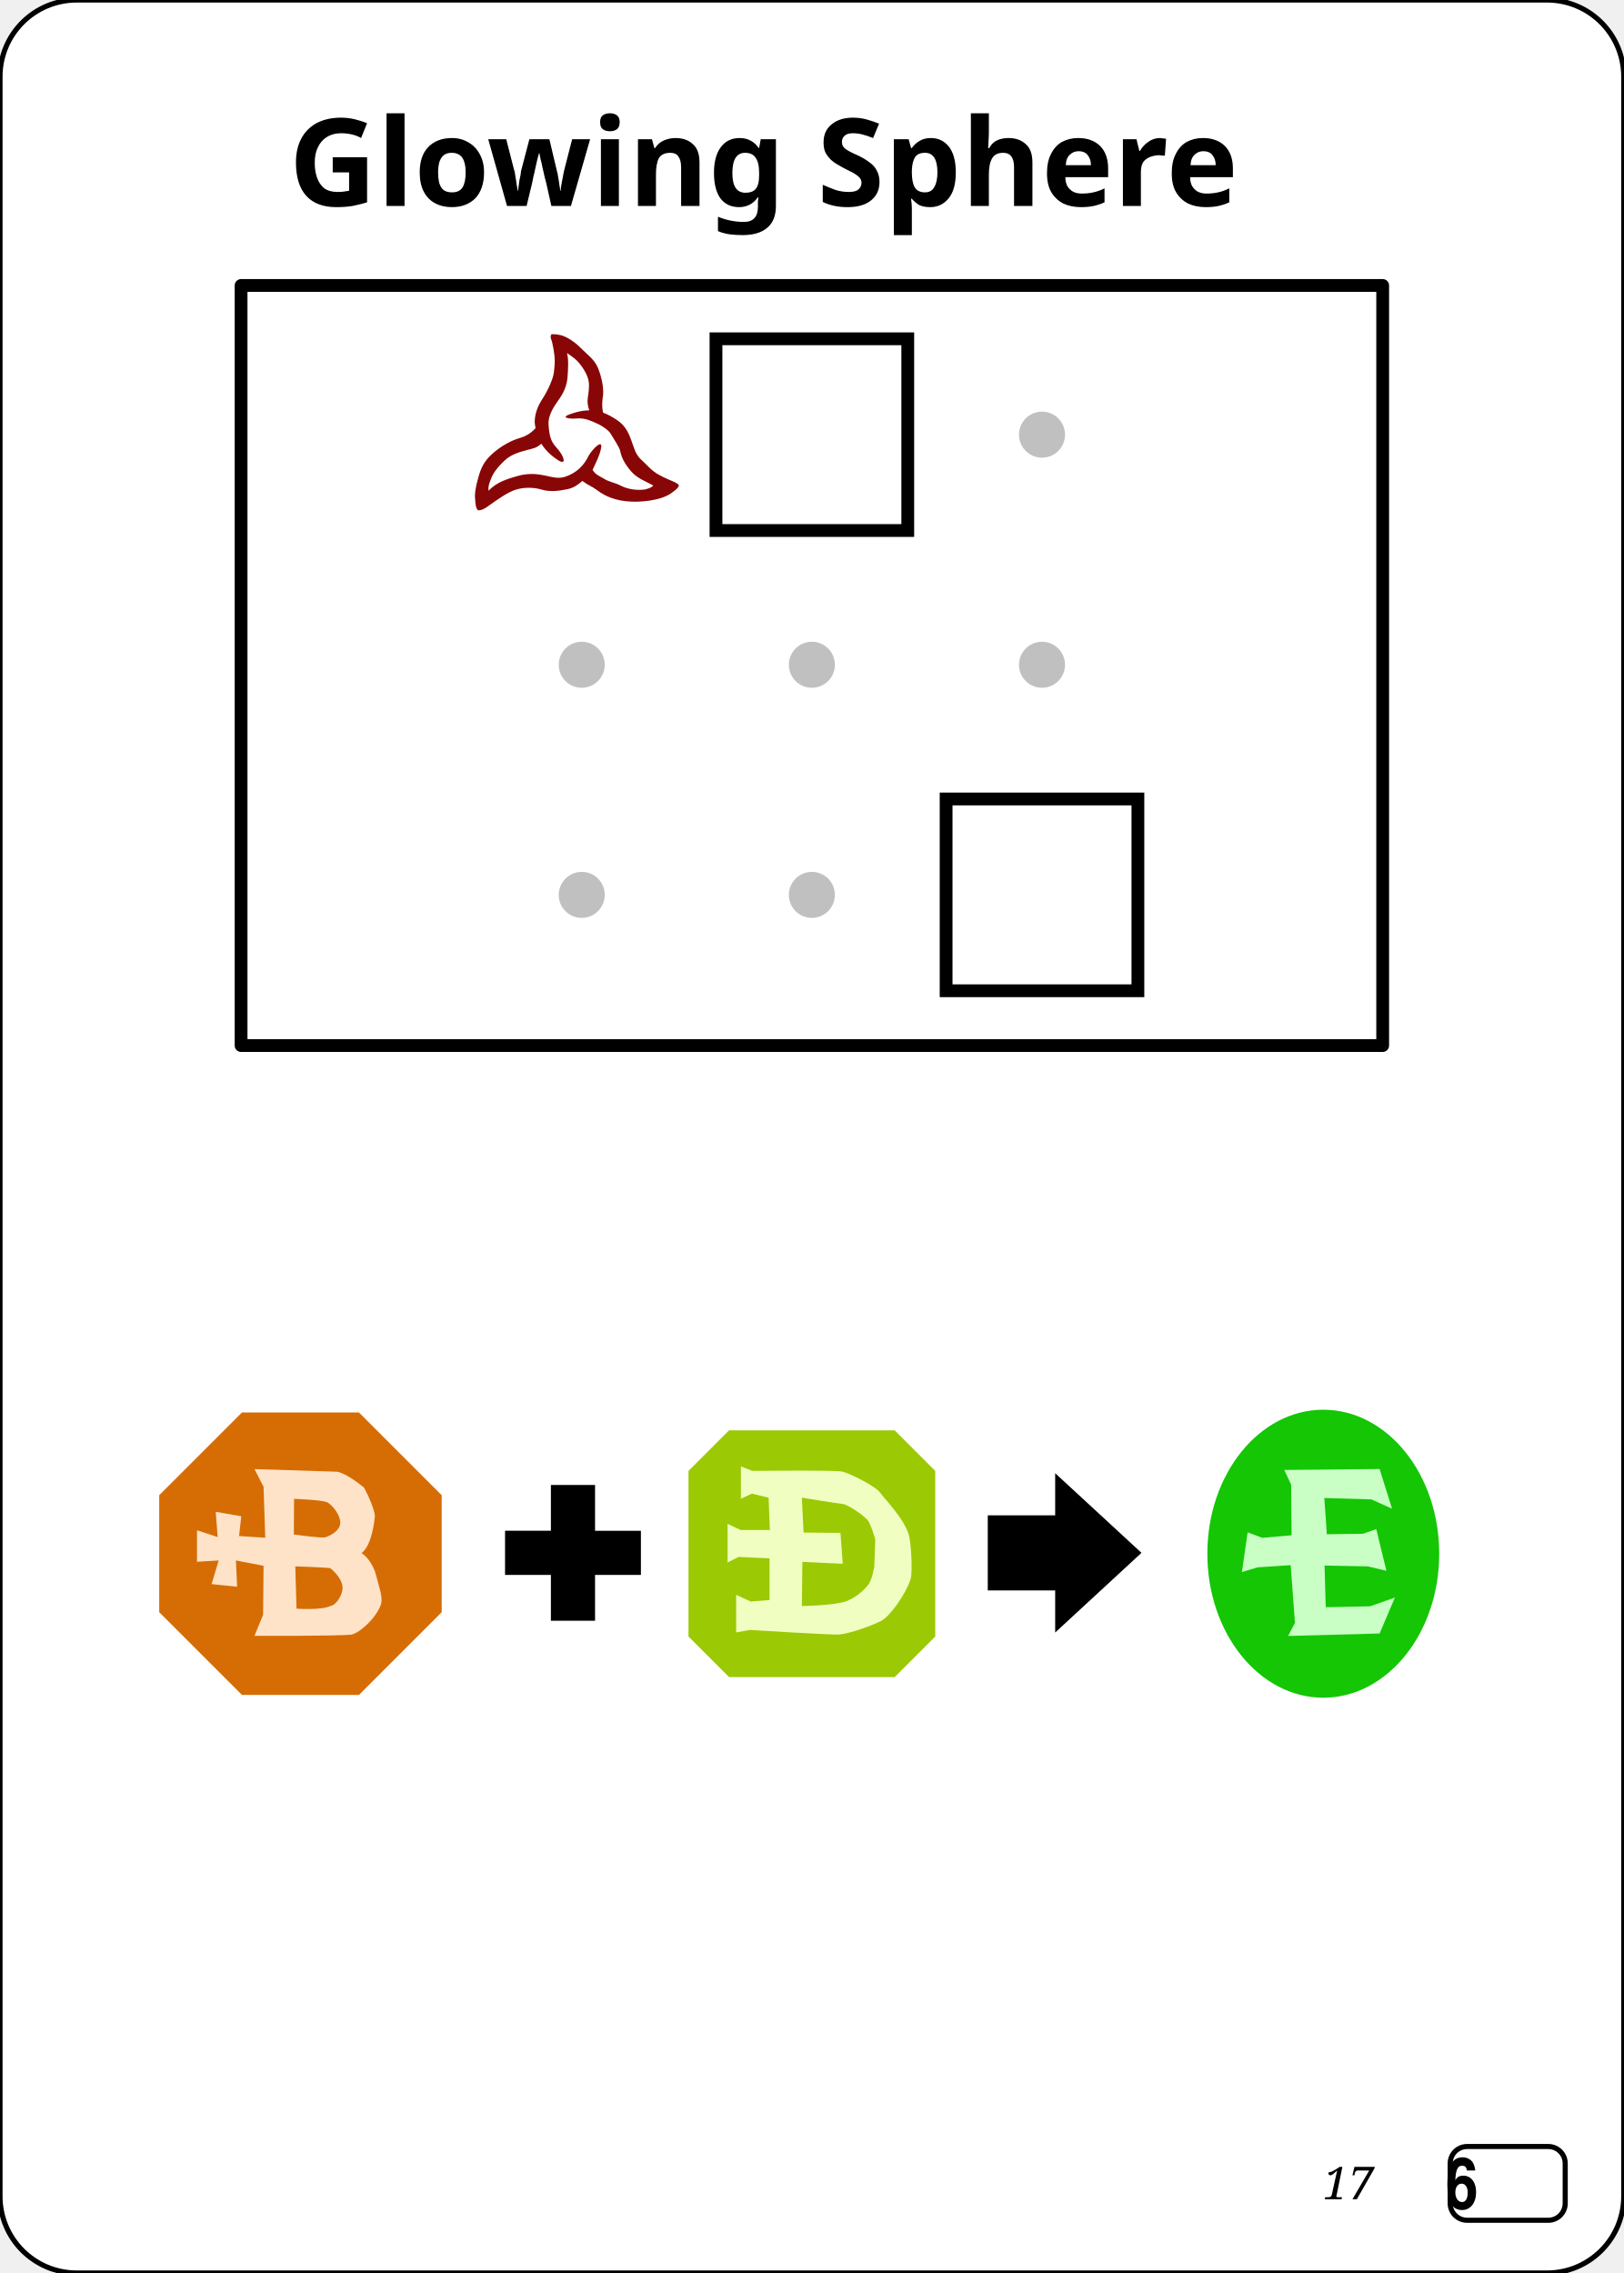
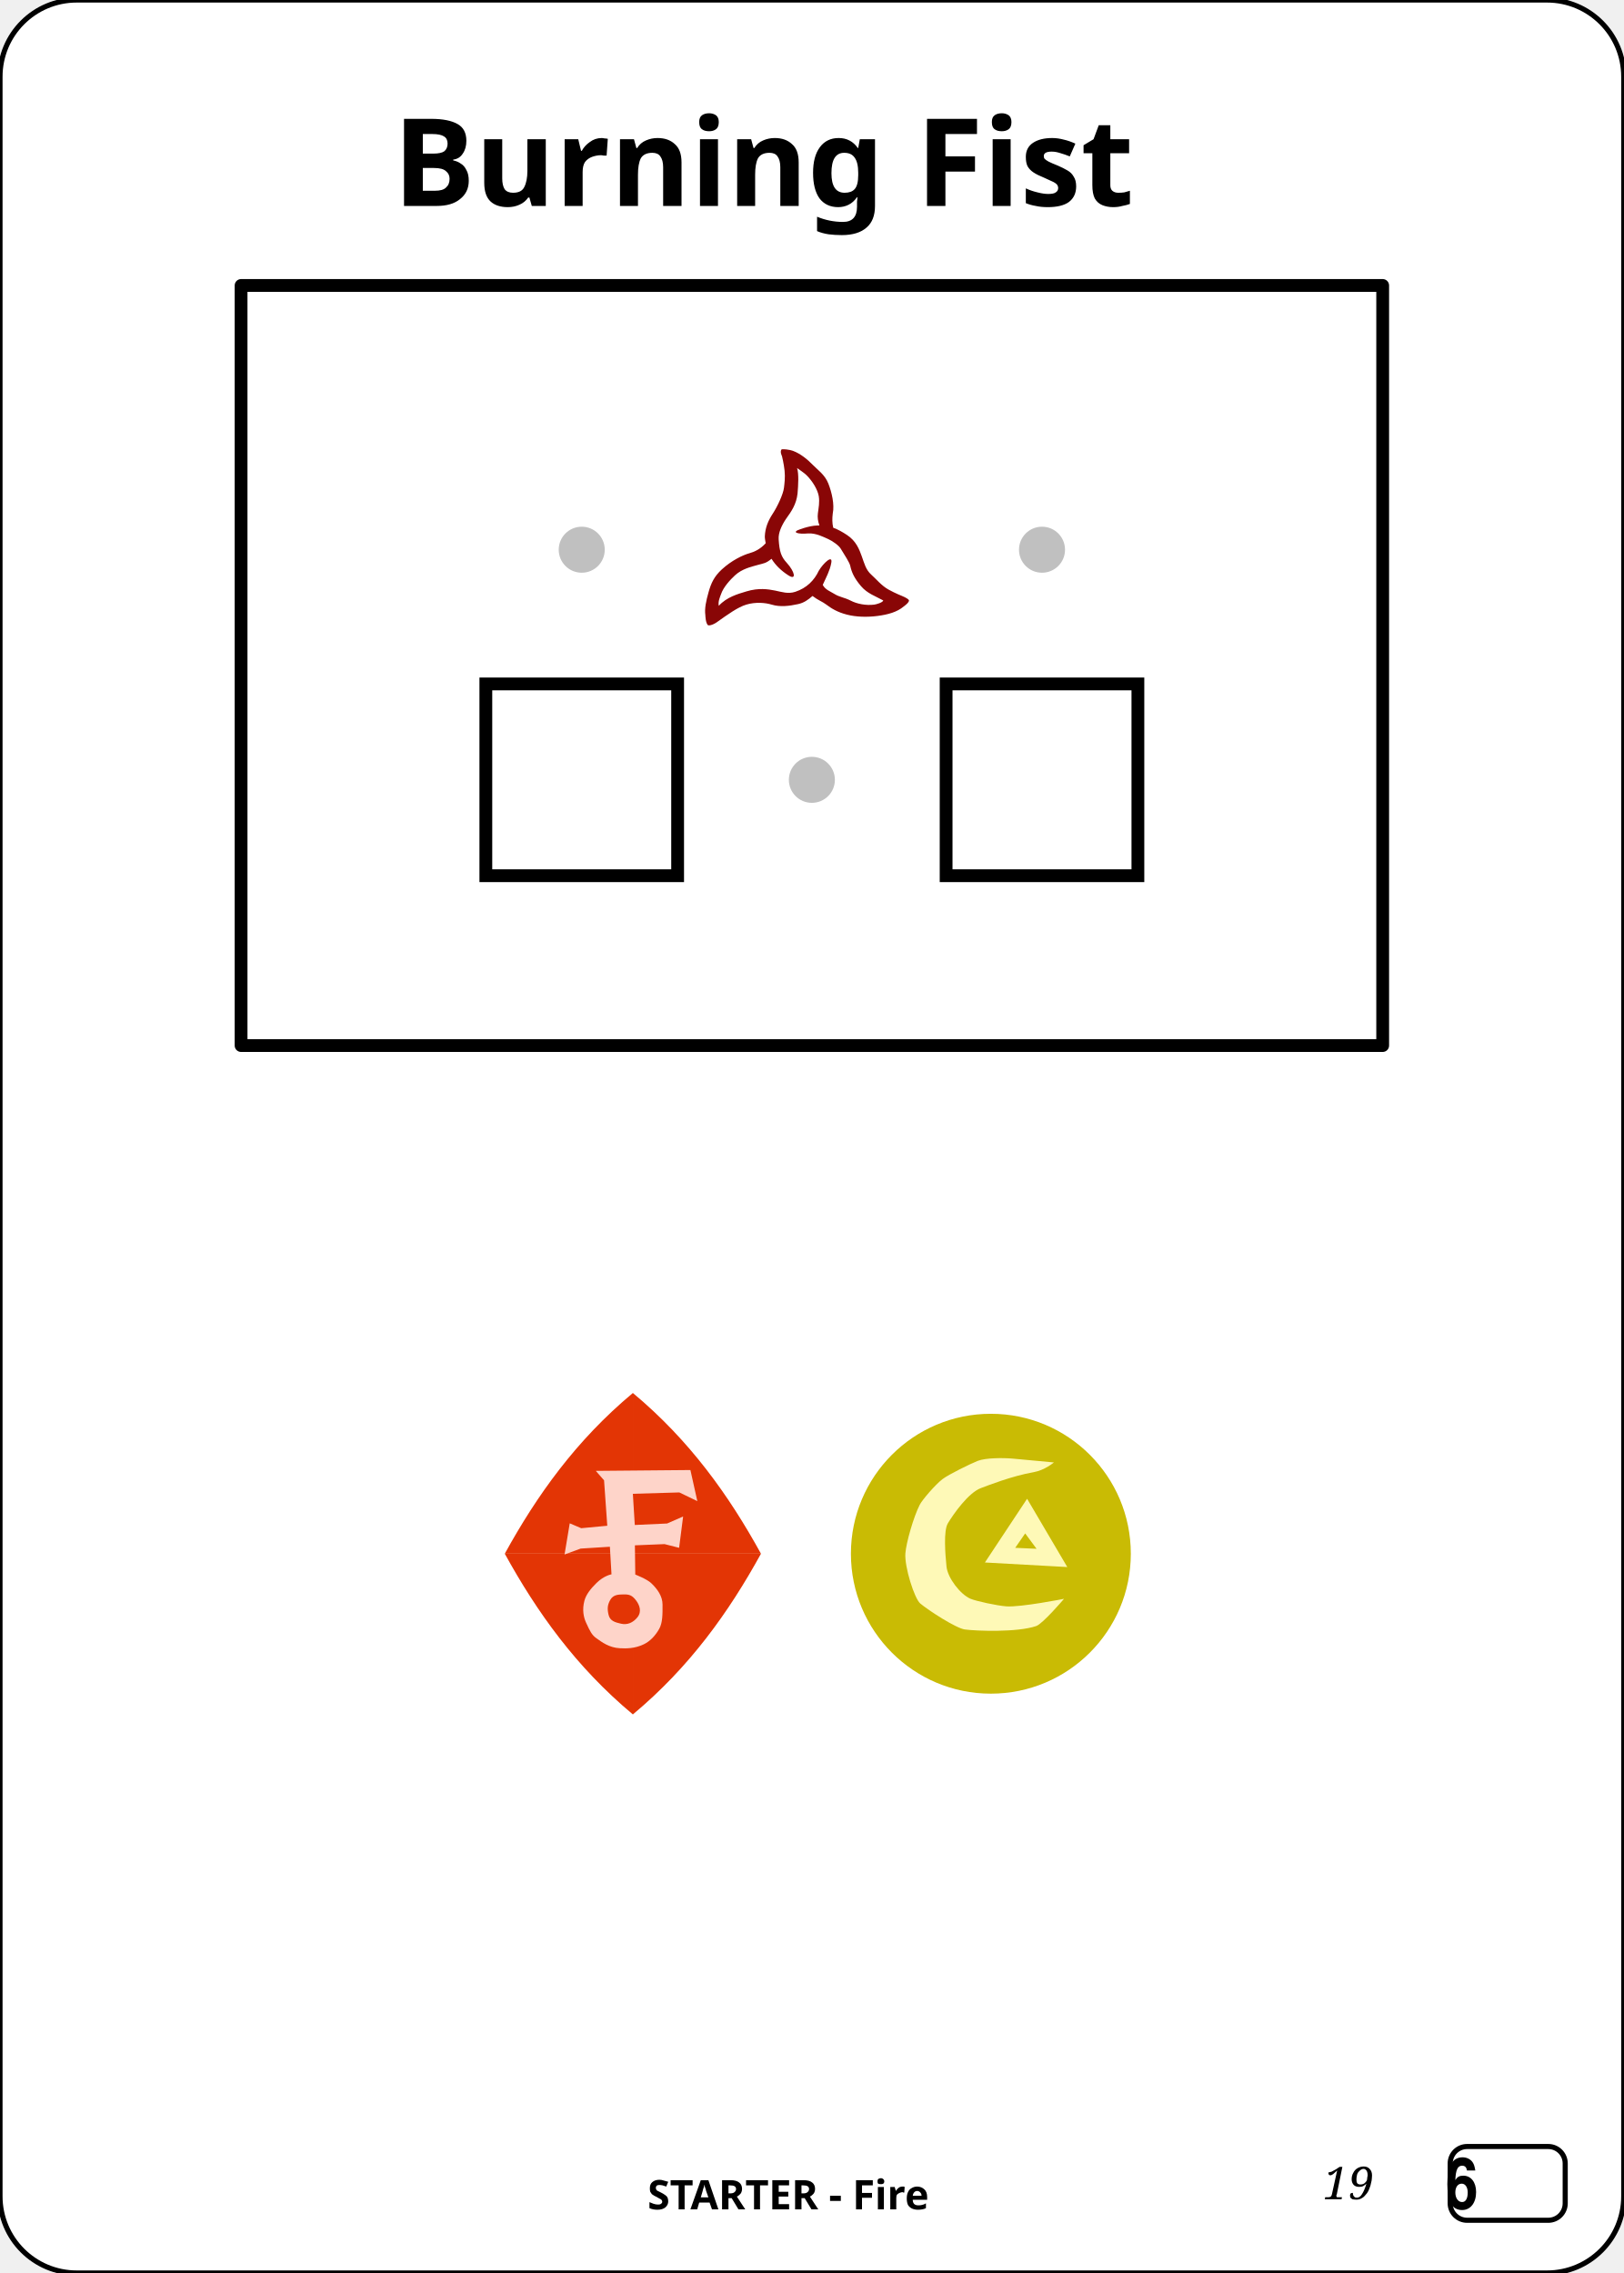
<svg xmlns="http://www.w3.org/2000/svg" xmlns:xlink="http://www.w3.org/1999/xlink" version="1.1" id="svg_root" width="63.5mm" height="88.9mm" viewBox="0 0 63.5 88.9">
  <defs />
  <g id="card00">
-     <rect id="rect1047" x="0" y="0" width="63.5" height="88.9" rx="3" ry="3" style="fill:#ffffff;stroke:none;stroke-width:0" />
+     <rect id="rect1053" x="0" y="0" width="63.5" height="88.9" rx="3" ry="3" style="fill:#ffffff;stroke:none;stroke-width:0" />
    <g id="masters" style="display:none">
      <path style="color:#000000;font-style:normal;font-variant:normal;font-weight:normal;font-stretch:normal;font-size:medium;line-height:normal;font-family:sans-serif;text-indent:0;text-align:start;text-decoration:none;text-decoration-line:none;text-decoration-style:solid;text-decoration-color:#000000;letter-spacing:normal;word-spacing:normal;text-transform:none;writing-mode:lr-tb;direction:ltr;baseline-shift:baseline;text-anchor:start;white-space:normal;clip-rule:nonzero;display:inline;overflow:visible;visibility:visible;opacity:1;isolation:auto;mix-blend-mode:normal;color-interpolation:sRGB;color-interpolation-filters:linearRGB;solid-color:#000000;solid-opacity:1;fill:#303030;fill-opacity:1;fill-rule:evenodd;stroke:none;stroke-width:0.584;stroke-linecap:round;stroke-linejoin:miter;stroke-miterlimit:4;stroke-dasharray:none;stroke-dashoffset:0;stroke-opacity:1;filter:url(#filter9446);color-rendering:auto;image-rendering:auto;shape-rendering:auto;text-rendering:auto;enable-background:accumulate" d="M 4.402,0.447 C 4.111,0.343 3.871,0.322 3.613,0.359 3.161,0.425 2.532,0.561 2.029,0.788 1.486,1.033 1.36,1.219 0.914,1.466 0.499,1.696 0.079,1.855 -0.251,2.205 c -0.165,0.174 -0.02,0.308 0.079,0.277 C 0.371,2.31 0.629,2.096 0.959,1.898 1.262,1.716 1.16,1.918 1.712,1.553 2.196,1.233 2.291,1.181 2.544,1.132 2.684,1.073 2.829,1.013 3.001,0.959 3.403,0.856 3.455,0.885 3.956,0.925 4.367,0.957 4.791,1.108 4.974,1.281 5.181,1.476 5.617,1.509 6.016,2.304 6.18,2.631 6.23,2.968 6.197,3.302 6.233,3.56 6.39,3.657 6.195,4.437 6.051,4.925 5.647,5.383 5.128,5.596 4.521,5.846 3.822,5.889 3.22,5.746 2.641,5.609 2.012,5.118 1.891,4.595 1.773,4.084 1.681,3.64 1.659,3.235 1.706,2.734 2.227,2.744 2.685,2.398 2.999,2.272 3.222,2.063 3.653,2.063 4.022,2.114 4.417,2.334 4.56,2.575 4.867,2.866 5.007,3.242 4.911,3.721 4.926,3.962 4.487,4.365 4.234,4.409 3.917,4.464 3.52,4.218 3.323,4.126 3.136,4.073 3.148,4 3.226,3.728 3.319,3.595 3.496,3.512 3.603,3.446 3.732,3.365 3.742,3.202 3.706,3.071 3.627,2.961 3.55,2.885 3.36,2.943 3.23,2.983 2.99,3.007 2.934,3.059 2.843,3.141 2.594,3.275 2.525,3.37 2.46,3.59 2.593,3.832 2.617,4.021 2.649,4.245 2.779,4.503 3.053,4.631 3.466,4.823 3.978,4.92 4.296,4.905 4.684,4.864 5.446,4.541 5.453,3.775 5.433,3.414 5.228,2.69 4.95,2.214 4.667,1.73 4.267,1.524 3.699,1.527 3.41,1.552 2.991,1.586 2.382,1.934 1.679,2.197 1.57,2.307 1.085,2.835 0.769,3.179 1.045,3.807 1.045,3.807 1.268,4.278 1.16,4.334 1.382,4.882 1.671,5.598 2.317,6.133 3.06,6.292 3.661,6.42 5.078,6.187 5.385,6.117 6.257,5.918 6.545,5.537 6.8,4.543 6.969,3.882 6.84,3.31 6.81,3.081 6.772,2.791 6.664,2.31 6.578,2.095 6.381,1.649 5.742,1.208 5.227,0.767 4.747,0.367 4.855,0.609 4.402,0.447 Z" id="element-air" />
      <path id="element-earth" style="color:#000000;font-style:normal;font-variant:normal;font-weight:normal;font-stretch:normal;font-size:medium;line-height:normal;font-family:sans-serif;text-indent:0;text-align:start;text-decoration:none;text-decoration-line:none;text-decoration-style:solid;text-decoration-color:#000000;letter-spacing:normal;word-spacing:normal;text-transform:none;writing-mode:lr-tb;direction:ltr;baseline-shift:baseline;text-anchor:start;white-space:normal;clip-rule:nonzero;display:inline;overflow:visible;visibility:visible;opacity:1;isolation:auto;mix-blend-mode:normal;color-interpolation:sRGB;color-interpolation-filters:linearRGB;solid-color:#000000;solid-opacity:1;fill:#004c00;fill-opacity:1;fill-rule:nonzero;stroke:none;stroke-width:0.584;stroke-linecap:round;stroke-linejoin:round;stroke-miterlimit:4;stroke-dasharray:none;stroke-dashoffset:0;stroke-opacity:1;color-rendering:auto;image-rendering:auto;shape-rendering:auto;text-rendering:auto;enable-background:accumulate" d="m 4.427,0.693 c -0.068,0.003 -0.132,0.027 -0.183,0.069 C 3.918,1.026 3.661,1.451 3.393,1.854 3.127,2.256 2.62,2.918 2.549,3.018 1.833,3.768 1.553,4.485 0.701,5.328 0.438,5.613 0.982,5.645 1.246,5.36 2.091,4.446 2.306,4.142 2.965,3.461 2.975,3.45 3.316,3.09 3.454,2.903 3.576,2.732 3.607,2.539 3.864,2.151 4.039,1.888 4.242,1.564 4.403,1.484 4.611,1.699 4.936,1.99 5.227,2.6 5.472,2.925 5.908,3.411 5.98,3.512 6.203,3.833 6.694,4.418 6.74,4.502 6.922,4.838 7,4.355 6.876,3.952 6.78,3.775 6.711,3.527 6.486,3.204 6.262,2.882 5.978,2.633 5.92,2.535 L 5.687,2.168 C 5.486,1.719 5.143,1.551 4.704,0.834 4.647,0.742 4.54,0.688 4.427,0.693 Z M 1.631,1.538 C 1.532,1.54 1.066,1.95 1.011,2.027 0.701,2.463 0.497,2.709 0.155,3.187 -0.069,3.501 0.347,3.572 0.571,3.259 0.832,2.894 1.435,2.252 1.626,2.189 c 0,0 0.628,0.453 0.836,0.565 C 2.813,2.944 3.217,2.746 2.864,2.56 2.911,2.585 2.559,2.323 2.418,2.151 2.219,1.919 1.873,1.623 1.631,1.538 Z m 3.59,2.352 c -0.229,0.011 -0.233,0.112 -0.113,0.295 0,0 0.457,0.774 0.616,1.258 C 5.926,5.776 6.564,5.718 6.358,5.289 6.113,4.778 5.498,4.03 5.498,4.03 5.441,3.938 5.334,3.884 5.22,3.889 Z M 4.465,4.06 C 4.299,4.062 4.165,4.217 4.168,4.373 L 4.081,5.802 C 4.075,6.183 4.663,5.887 4.657,5.506 4.617,5.197 4.739,4.539 4.465,4.06 Z M 3.438,3.87 C 3.2,4.021 2.914,4.532 2.733,5.085 2.593,5.438 3.16,5.634 3.3,5.281 3.372,4.824 3.621,4.24 3.621,4.24 3.696,4.06 3.645,3.877 3.438,3.87 Z" />
      <path style="color:#000000;font-style:normal;font-variant:normal;font-weight:normal;font-stretch:normal;font-size:medium;line-height:normal;font-family:sans-serif;text-indent:0;text-align:start;text-decoration:none;text-decoration-line:none;text-decoration-style:solid;text-decoration-color:#000000;letter-spacing:normal;word-spacing:normal;text-transform:none;writing-mode:lr-tb;direction:ltr;baseline-shift:baseline;text-anchor:start;white-space:normal;clip-rule:nonzero;display:inline;overflow:visible;visibility:visible;opacity:1;isolation:auto;mix-blend-mode:normal;color-interpolation:sRGB;color-interpolation-filters:linearRGB;solid-color:#000000;solid-opacity:1;fill:#860000;fill-opacity:0.975;fill-rule:evenodd;stroke:none;stroke-width:0.584;stroke-linecap:round;stroke-linejoin:miter;stroke-miterlimit:4;stroke-dasharray:none;stroke-dashoffset:0;stroke-opacity:1;filter:url(#filter9446);color-rendering:auto;image-rendering:auto;shape-rendering:auto;text-rendering:auto;enable-background:accumulate" d="m 2.571,-0.179 c -0.086,0.087 0.01,0.269 0.01,0.269 0,0 0.074,0.298 0.102,0.57 0.028,0.273 -0.005,0.5 -0.023,0.661 -0.029,0.259 -0.262,0.749 -0.441,1.021 -0.179,0.273 -0.295,0.549 -0.309,0.887 -0.003,0.069 0.023,0.202 0.034,0.268 -0.202,0.221 -0.421,0.33 -0.628,0.388 -0.278,0.078 -0.712,0.29 -1.087,0.635 -0.299,0.276 -0.418,0.531 -0.518,0.886 -0.1,0.355 -0.163,0.647 -0.126,0.907 0,0 0.004,0.305 0.105,0.393 0.137,0.027 0.343,-0.12 0.343,-0.12 0.426,-0.302 0.817,-0.587 1.151,-0.688 0.364,-0.111 0.748,-0.075 0.998,3.781e-4 0.327,0.099 0.682,0.055 1.025,-0.02 0.236,-0.051 0.395,-0.169 0.568,-0.319 0.232,0.177 0.373,0.211 0.538,0.336 0.203,0.154 0.438,0.297 0.798,0.391 0.377,0.098 0.808,0.106 1.208,0.054 0.4,-0.052 0.766,-0.15 1.026,-0.373 0,0 0.223,-0.155 0.202,-0.243 -0.05,-0.08 -0.272,-0.166 -0.272,-0.166 0,0 -0.246,-0.095 -0.523,-0.247 C 6.476,5.16 6.262,4.893 6.077,4.729 5.857,4.535 5.799,4.275 5.703,4.011 5.607,3.748 5.488,3.411 5.119,3.171 4.942,3.055 4.77,2.957 4.585,2.89 4.541,2.702 4.544,2.526 4.567,2.333 4.64,1.98 4.529,1.506 4.396,1.167 4.257,0.808 3.968,0.623 3.781,0.427 3.581,0.219 3.302,-0.008 3.019,-0.113 c 0,0 -0.175,-0.073 -0.448,-0.066 z m 0.601,0.735 c 0.067,0.052 0.27,0.181 0.371,0.281 0.236,0.234 0.434,0.568 0.476,0.817 0.04,0.242 -0.007,0.456 -0.035,0.683 -0.018,0.146 0.002,0.308 0.062,0.462 -0.048,0.003 -0.167,0.006 -0.217,0.014 -0.165,0.022 -0.339,0.067 -0.526,0.133 -0.388,0.127 -0.089,0.205 0.304,0.167 0.306,-0.016 0.594,0.137 0.783,0.221 0.155,0.069 0.407,0.242 0.484,0.368 0.149,0.245 0.348,0.544 0.377,0.678 0.052,0.242 0.148,0.475 0.423,0.797 0.248,0.291 0.565,0.389 0.869,0.558 C 6.517,5.818 6.271,5.886 6.194,5.897 5.866,5.94 5.513,5.868 5.273,5.744 5.012,5.61 4.836,5.61 4.616,5.471 4.472,5.38 4.276,5.316 4.175,5.126 4.308,4.835 4.452,4.57 4.505,4.286 4.589,3.906 4.193,4.28 4.022,4.57 3.841,4.954 3.547,5.248 3.105,5.395 2.819,5.49 2.574,5.401 2.308,5.347 2.042,5.294 1.671,5.234 1.189,5.381 0.858,5.482 0.423,5.598 0.109,5.945 0.074,5.765 0.166,5.582 0.195,5.495 0.29,5.208 0.564,4.918 0.745,4.751 1.021,4.497 1.365,4.421 1.651,4.341 1.862,4.282 1.952,4.287 2.172,4.105 2.333,4.365 2.56,4.579 2.83,4.752 3.162,4.966 3.084,4.606 2.765,4.259 2.556,4.032 2.481,3.834 2.451,3.341 2.436,3.089 2.561,2.814 2.733,2.553 2.955,2.245 3.143,1.974 3.19,1.551 3.218,1.217 3.244,0.786 3.172,0.556 Z" id="element-fire" />
      <path id="element-water" style="color:#000000;font-style:normal;font-variant:normal;font-weight:normal;font-stretch:normal;font-size:medium;line-height:normal;font-family:sans-serif;text-indent:0;text-align:start;text-decoration:none;text-decoration-line:none;text-decoration-style:solid;text-decoration-color:#000000;letter-spacing:normal;word-spacing:normal;text-transform:none;writing-mode:lr-tb;direction:ltr;baseline-shift:baseline;text-anchor:start;white-space:normal;clip-rule:nonzero;display:inline;overflow:visible;visibility:visible;opacity:1;isolation:auto;mix-blend-mode:normal;color-interpolation:sRGB;color-interpolation-filters:linearRGB;solid-color:#000000;solid-opacity:1;fill:#00007e;fill-opacity:1;fill-rule:evenodd;stroke:none;stroke-width:0.584;stroke-linecap:round;stroke-linejoin:miter;stroke-miterlimit:4;stroke-dasharray:none;stroke-dashoffset:0;stroke-opacity:1;color-rendering:auto;image-rendering:auto;shape-rendering:auto;text-rendering:auto;enable-background:accumulate" d="M 7.007,4.184 C 6.697,4.216 6.261,4.529 5.944,4.546 5.354,4.626 4.606,4.434 4.015,4.417 3.015,4.392 2.458,4.839 1.531,5.142 1.296,5.258 1.538,5.416 1.8,5.451 2.015,5.469 2.359,5.338 2.563,5.292 3.117,5.108 3.607,4.962 4.199,5.038 4.981,5.175 5.485,5.242 6.252,5.121 6.502,5.049 6.742,4.801 6.968,4.684 7.171,4.518 7.277,4.176 7.007,4.184 Z M 6.506,2.801 C 6.086,2.791 6.034,3.038 5.447,3.047 4.73,3.103 4.254,2.925 3.541,2.886 2.598,2.801 1.565,3.334 0.705,3.565 0.478,3.694 0.722,3.97 0.986,3.992 1.222,3.991 1.299,4.044 1.528,4.002 2.239,3.789 2.695,3.252 3.431,3.338 4.173,3.406 5.174,3.724 5.917,3.572 6.153,3.478 6.366,3.341 6.534,3.168 6.654,2.987 6.734,2.795 6.506,2.801 Z M 5.427,1.22 C 5.224,1.251 5.001,1.409 4.805,1.466 4.201,1.707 3.589,1.676 2.95,1.534 2.665,1.486 2.234,1.384 1.951,1.334 1.165,1.27 0.54,1.658 -0.063,2.088 -0.256,2.258 -0.066,2.453 0.197,2.422 0.502,2.338 0.878,2.295 1.178,2.121 1.557,1.946 2.114,1.859 2.526,2.017 3.227,2.213 3.866,2.292 4.587,2.118 5.009,2.028 5.277,1.855 5.614,1.595 5.782,1.418 5.68,1.201 5.427,1.22 Z" />
      <g id="a-master" style="display:inline">
-         <path style="display:inline;fill:#d20909;fill-opacity:1;fill-rule:evenodd;stroke-width:0.265" id="path32-4" d="m -292.057,84.746 -16.205,9.356 -16.205,-9.356 0,-18.712 16.205,-9.356 16.205,9.356 z" transform="matrix(0,0.3175,-0.3175,0,55.68632,158.6405)" />
-         <path id="path12743x" style="fill:#fdc7c7;fill-opacity:1;stroke:none;stroke-width:1.578;stroke-linecap:round;stroke-linejoin:round;stroke-dasharray:none;stroke-dashoffset:0;stroke-opacity:0.791" d="m 28.474,57.348 -0.113,1.067 0.694,-0.114 1.561,0.035 -1.893,4.856 -0.405,0.518 1.52,0.137 0.112,-0.438 0.477,-0.953 2.523,-0.031 0.441,0.838 -0.069,0.508 1.852,-0.067 -0.292,-0.455 -1.887,-4.908 1.353,0.069 0.607,0.237 0.322,-1.393 -0.659,0.15 -5.519,-0.032 z m 3.315,1.576 0.89,2.337 -1.835,0.015 z" />
-       </g>
-       <g id="b-master" style="display:inline">
-         <path style="fill:#d56d04;fill-opacity:1;fill-rule:evenodd;stroke-width:0.265" id="path32" d="m -257.211,10.785 -15.804,-6.546 -6.546,-15.804 6.546,-15.804 15.804,-6.546 15.804,6.546 6.546,15.804 -6.546,15.804 z" transform="matrix(0.2471374,-0.1023677,0.1023677,0.2471374,96.50025,37.29569)" />
-         <path id="path12959x" style="fill:#fee3c8;fill-opacity:1;stroke:none;stroke-width:1.616;stroke-linecap:round;stroke-linejoin:round;stroke-dasharray:none;stroke-dashoffset:0;stroke-opacity:0.791" d="m 29.953,57.459 0.354,0.691 0.066,1.993 -1.024,-0.066 0.087,-0.773 -1,-0.176 0.077,0.988 -0.809,-0.265 v 1.232 l 0.848,-0.051 -0.277,0.924 0.999,0.103 -0.048,-1.027 1.081,0.208 -0.018,1.917 -0.338,0.823 c 0,0 3.299,0.013 3.806,-0.051 0.358,-0.097 0.963,-0.666 1.142,-1.181 0.09,-0.29 -0.112,-0.793 -0.19,-1.13 -0.073,-0.314 -0.302,-0.712 -0.571,-0.873 0.328,-0.258 0.464,-0.89 0.523,-1.438 0,-0.225 -0.249,-0.808 -0.428,-1.13 -0.239,-0.193 -0.718,-0.552 -1.047,-0.616 z m 2.849,1.3 c 0.192,0.104 0.505,0.483 0.505,0.795 0,0.297 -0.361,0.502 -0.595,0.576 -0.192,0.03 -1.221,-0.113 -1.221,-0.113 l 0.009,-1.394 c 0,0 1.068,0.032 1.301,0.136 z m 0.109,2.57 c 0.209,0.161 0.486,0.48 0.486,0.77 0,0.322 -0.297,0.701 -0.446,0.701 -0.358,0.193 -1.355,0.116 -1.355,0.116 l -0.048,-1.653 c 0,0 1.064,0.034 1.363,0.066 z" />
+         <path style="display:inline;fill:#08e0b8;fill-opacity:1;fill-rule:evenodd;stroke-width:0.265" id="path32-4" d="m -292.057,84.746 -16.205,9.356 -16.205,-9.356 0,-18.712 16.205,-9.356 16.205,9.356 z" transform="matrix(0,0.3175,-0.3175,0,55.68632,158.6405)" />
+         <path id="path12743x" style="fill:#d1fdf5;fill-opacity:1;stroke:none;stroke-width:1.578;stroke-linecap:round;stroke-linejoin:round;stroke-dasharray:none;stroke-dashoffset:0;stroke-opacity:0.791" d="m 28.474,57.348 -0.113,1.067 0.694,-0.114 1.561,0.035 -1.893,4.856 -0.405,0.518 1.52,0.137 0.112,-0.438 0.477,-0.953 2.523,-0.031 0.441,0.838 -0.069,0.508 1.852,-0.067 -0.292,-0.455 -1.887,-4.908 1.353,0.069 0.607,0.237 0.322,-1.393 -0.659,0.15 -5.519,-0.032 z m 3.315,1.576 0.89,2.337 -1.835,0.015 z" />
      </g>
      <g id="c-master" style="display:inline">
        <circle style="fill:#c9bb04;fill-opacity:1;stroke:none;stroke-width:0.3;stroke-dasharray:0.3, 0.3" id="path33" cx="31.75" cy="60.768" r="5.473" />
        <path id="path12967x" style="fill:#fef9b7;fill-opacity:1;stroke:none;stroke-width:1.555;stroke-linecap:round;stroke-linejoin:round;stroke-dasharray:none;stroke-dashoffset:0;stroke-opacity:0.791" d="m 32.627,57.05 c -0.384,-0.036 -1.079,-0.036 -1.391,0.087 -0.28,0.111 -1.134,0.528 -1.377,0.713 -0.28,0.213 -0.791,0.808 -0.892,1.006 -0.243,0.477 -0.53,1.486 -0.56,1.898 -0.039,0.536 0.356,1.77 0.581,1.96 0.312,0.264 1.397,0.969 1.742,1.016 0.452,0.062 2.049,0.121 2.793,-0.133 0.259,-0.089 1.088,-1.065 1.088,-1.065 0,0 -1.702,0.336 -2.255,0.295 -0.37,-0.028 -1.189,-0.205 -1.409,-0.3 -0.384,-0.166 -0.885,-0.802 -0.932,-1.257 -0.049,-0.48 -0.122,-1.401 0.053,-1.691 0.227,-0.376 0.806,-1.196 1.291,-1.377 0.275,-0.103 1.207,-0.473 2.067,-0.624 0.433,-0.076 0.789,-0.38 0.789,-0.38 z m 0.54,1.569 -1.65,2.492 3.222,0.178 z m -0.075,1.355 0.445,0.601 -0.835,-0.037 z" />
      </g>
-       <g id="d-master" style="display:inline">
-         <path id="rect33" style="fill:#9bc904;fill-opacity:1;stroke:none;stroke-width:0.3;stroke-dasharray:0.3, 0.3" d="m 28.511,55.943 -1.586,1.586 v 6.478 l 1.586,1.586 h 6.478 l 1.586,-1.586 v -6.478 l -1.586,-1.586 z" />
-         <path id="path13132x" style="fill:#f0fec2;fill-opacity:1;stroke:none;stroke-width:1.6;stroke-linecap:round;stroke-linejoin:round;stroke-dasharray:none;stroke-dashoffset:0;stroke-opacity:0.791" d="m 28.975,57.352 v 1.266 l 0.433,-0.2 0.649,0.159 0.051,1.263 h -1.144 l -0.51,-0.242 v 1.511 l 0.433,-0.215 1.208,0.054 v 1.632 l -0.734,0.058 -0.572,-0.262 v 1.47 l 0.538,-0.097 c 0,0 3.279,0.206 3.508,0.179 0.465,-0.055 1.304,-0.364 1.62,-0.531 0.377,-0.2 0.966,-1.056 1.157,-1.633 0.079,-0.237 0.029,-1.419 -0.077,-1.756 -0.202,-0.641 -0.937,-1.38 -1.119,-1.633 -0.184,-0.256 -1.176,-0.743 -1.466,-0.817 -0.267,-0.068 -3.529,-0.029 -3.529,-0.029 z m 5.217,3.918 c 0,0 -0.081,0.466 -0.2,0.655 -0.151,0.241 -0.594,0.633 -1.003,0.735 -0.572,0.143 -1.63,0.153 -1.63,0.153 l 0.02,-1.726 1.579,0.074 -0.09,-1.208 -1.442,-0.012 -0.068,-1.366 c 0,0 1.265,0.21 1.592,0.247 0.211,0.024 0.772,0.409 0.964,0.612 0.135,0.142 0.315,0.772 0.315,0.772" />
-       </g>
      <g id="e-master" style="display:inline">
        <ellipse style="fill:#14c604;fill-opacity:1;stroke:none;stroke-width:0.3;stroke-dasharray:0.3, 0.3" id="path43" cx="31.75" cy="60.768" rx="4.534" ry="5.632" />
        <path style="fill:#c9fec5;fill-opacity:1;stroke:none;stroke-width:1.695;stroke-linecap:round;stroke-linejoin:round;stroke-dasharray:none;stroke-dashoffset:0;stroke-opacity:0.791" d="m 30.224,57.492 3.729,-0.037 0.486,1.553 -0.807,-0.364 -1.841,-0.056 0.098,1.418 1.416,-0.018 0.517,-0.182 0.397,1.63 -0.725,-0.172 -1.694,-0.033 0.046,1.629 1.734,-0.036 0.971,-0.341 -0.598,1.405 -3.579,0.097 0.268,-0.51 -0.167,-2.259 -1.297,0.085 -0.61,0.184 0.224,-1.553 0.573,0.214 1.145,-0.1 -0.017,-1.978 z" id="path12741x" />
      </g>
-       <g id="f-master">
+       <g id="f-master" style="display:inline">
        <use x="0" y="0" xlink:href="#g41" id="use41" transform="matrix(1.2,0,0,1.2,102.0932,-15.02783)" style="display:inline" />
-         <path id="path12748x" style="fill:#c5fee9;fill-opacity:1;stroke:none;stroke-width:1.499;stroke-linecap:round;stroke-linejoin:round;stroke-dasharray:none;stroke-dashoffset:0;stroke-opacity:0.791" d="m 34,57.495 -3.7,0.033 0.323,0.369 0.126,1.777 -1.019,0.096 -0.449,-0.191 -0.203,1.219 0.63,-0.231 1.143,-0.072 0.063,1.079 c 0,0 -0.289,0.046 -0.586,0.338 -0.23,0.227 -0.408,0.45 -0.473,0.694 -0.095,0.356 -0.03,0.651 0.062,0.853 0.152,0.334 0.229,0.488 0.396,0.607 0.229,0.164 0.507,0.375 0.923,0.398 0.255,0.014 0.589,0.016 0.942,-0.154 0.243,-0.117 0.451,-0.334 0.602,-0.604 0.132,-0.237 0.133,-0.561 0.13,-0.952 -0.002,-0.328 -0.201,-0.606 -0.445,-0.837 -0.17,-0.161 -0.621,-0.334 -0.621,-0.334 l -0.015,-1.143 1.159,-0.048 0.57,0.145 0.157,-1.225 -0.626,0.274 -1.264,0.058 -0.076,-1.22 1.818,-0.053 0.704,0.341 z m -2.123,5.103 c 0.133,0.176 0.231,0.435 0.05,0.658 -0.172,0.211 -0.394,0.306 -0.64,0.249 -0.237,-0.054 -0.431,-0.109 -0.487,-0.345 -0.054,-0.227 -0.049,-0.383 0.066,-0.587 0.122,-0.215 0.338,-0.208 0.515,-0.213 0.228,-0.007 0.343,0.035 0.496,0.238 z" />
+         <path id="path12748x" style="fill:#fed4c9;fill-opacity:1;stroke:none;stroke-width:1.499;stroke-linecap:round;stroke-linejoin:round;stroke-dasharray:none;stroke-dashoffset:0;stroke-opacity:0.791" d="m 34,57.495 -3.7,0.033 0.323,0.369 0.126,1.777 -1.019,0.096 -0.449,-0.191 -0.203,1.219 0.63,-0.231 1.143,-0.072 0.063,1.079 c 0,0 -0.289,0.046 -0.586,0.338 -0.23,0.227 -0.408,0.45 -0.473,0.694 -0.095,0.356 -0.03,0.651 0.062,0.853 0.152,0.334 0.229,0.488 0.396,0.607 0.229,0.164 0.507,0.375 0.923,0.398 0.255,0.014 0.589,0.016 0.942,-0.154 0.243,-0.117 0.451,-0.334 0.602,-0.604 0.132,-0.237 0.133,-0.561 0.13,-0.952 -0.002,-0.328 -0.201,-0.606 -0.445,-0.837 -0.17,-0.161 -0.621,-0.334 -0.621,-0.334 l -0.015,-1.143 1.159,-0.048 0.57,0.145 0.157,-1.225 -0.626,0.274 -1.264,0.058 -0.076,-1.22 1.818,-0.053 0.704,0.341 z m -2.123,5.103 c 0.133,0.176 0.231,0.435 0.05,0.658 -0.172,0.211 -0.394,0.306 -0.64,0.249 -0.237,-0.054 -0.431,-0.109 -0.487,-0.345 -0.054,-0.227 -0.049,-0.383 0.066,-0.587 0.122,-0.215 0.338,-0.208 0.515,-0.213 0.228,-0.007 0.343,0.035 0.496,0.238 z" />
      </g>
-       <g id="g-master">
+       <g id="g-master" style="display:inline">
        <path id="rect33-87" style="display:inline;fill:#04b1ab;fill-opacity:1;stroke:none;stroke-width:0.3;stroke-dasharray:0.3, 0.3" d="m 29.146,55.308 -1.586,1.586 v 7.748 l 1.586,1.586 h 5.208 l 1.586,-1.586 v -7.748 l -1.586,-1.586 z" />
        <path style="fill:#d2fefc;fill-opacity:1;stroke:none;stroke-width:1.555;stroke-linecap:round;stroke-linejoin:round;stroke-dasharray:none;stroke-dashoffset:0;stroke-opacity:0.791" d="m 33.39,58.422 -0.174,-1.285 c 0,0 -1.454,-0.18 -2.118,0.1 -0.577,0.243 -1.11,0.632 -1.517,1.108 -0.435,0.507 -0.628,0.74 -0.73,1.4 -0.074,0.485 -0.13,1.107 0.089,1.545 0.219,0.439 0.485,0.766 0.887,1.048 0.394,0.275 0.999,0.232 1.478,0.254 0.288,0.014 1.005,-0.151 1.005,-0.151 l -0.043,0.653 -1.287,0.102 -0.15,0.89 1.398,-0.087 -0.122,0.839 1.223,-0.009 0.122,-0.893 1.276,-0.083 0.124,-0.838 -1.39,0.066 c 0,0 0.073,-0.825 0.091,-1.247 0.016,-0.376 0.003,-1.238 0.003,-1.238 l 1.039,-0.017 0.097,-0.748 -1.147,0.035 -0.004,-0.609 -0.914,0.047 -0.045,0.522 -0.782,0.075 -0.149,0.783 0.875,-0.047 -0.082,0.89 c 0,0 -0.82,0.108 -1.219,0.088 -0.523,-0.026 -1.162,-0.404 -1.272,-1.138 -0.088,-0.584 0.416,-1.359 0.853,-1.757 0.448,-0.408 1.172,-0.66 1.776,-0.549 0.267,0.049 0.811,0.254 0.811,0.254 z" id="path12894x" />
      </g>
-       <g id="h-master">
-         <ellipse style="display:inline;fill:#0499d5;fill-opacity:1;stroke:none;stroke-width:0.3;stroke-dasharray:0.3, 0.3" id="path43-5" cx="31.75" cy="60.768" rx="4.944" ry="5.632" />
-         <path id="path12980x" style="fill:#cbeffe;fill-opacity:1;stroke:none;stroke-width:1.555;stroke-linecap:round;stroke-linejoin:round;stroke-dasharray:none;stroke-dashoffset:0;stroke-opacity:0.791" d="m 30.798,56.863 -1.492,0.045 0.179,0.284 -0.029,0.548 -1.245,0.203 -0.225,0.74 1.429,-0.23 -0.056,4.336 -0.205,0.402 1.588,0.073 -0.188,-0.489 0.034,-2.097 c 0,0 0.437,-0.331 0.741,-0.423 0.342,-0.104 0.807,-0.122 1.072,0.132 0.259,0.249 0.414,0.776 0.31,1.29 -0.057,0.282 -0.254,0.999 -0.028,1.631 0.131,0.366 0.527,0.724 0.954,0.898 0.358,0.145 0.757,0.034 1.281,-0.171 -0.342,-0.091 -0.6,-0.262 -0.811,-0.438 -0.546,-0.453 -0.432,-1.057 -0.274,-1.938 0.1,-0.555 0.057,-1.284 -0.19,-1.663 -0.388,-0.596 -1.173,-1.001 -1.625,-1.031 -0.424,-0.028 -1.333,0.423 -1.333,0.423 l 0.053,-1.14 1.236,-0.191 0.139,-0.77 -1.445,0.215 -0.017,-0.377 z" />
+       <g id="w-master" style="display:inline">
+         <path id="path42" style="fill:#2000c1;fill-opacity:1;fill-rule:evenodd;stroke-width:0.133" d="m 26.762,55.648 -0.824,1.428 5.096,8.825 h 1.648 l 5.096,-8.825 -0.825,-1.428 z" />
+         <path style="fill:#d3cbff;fill-opacity:1;stroke:none;stroke-width:1.585;stroke-linecap:round;stroke-linejoin:round;stroke-dasharray:none;stroke-dashoffset:0;stroke-opacity:0.791" d="m 27.805,57.038 0.354,0.4 3.134,6.028 1.555,-0.019 2.264,-5.759 0.386,-0.655 -1.735,-0.051 0.084,0.493 -1.732,4.453 -0.659,-1.121 1.002,-3.275 0.465,-0.494 -1.906,0.039 0.082,0.43 -0.485,2.201 -1.082,-2.227 0.055,-0.433 z" id="path12957x" />
      </g>
-       <g id="m-master">
-         <path style="fill:#0455e1;fill-opacity:1;fill-rule:evenodd;stroke-width:0.265" id="path35" d="m -181.664,39.376 15.102,7.273 3.73,16.341 -10.451,13.105 -16.762,0 -10.451,-13.105 3.73,-16.341 z" transform="matrix(-0.3045371,0,0,-0.3045371,-23.57347,78.42681)" />
-         <path style="fill:#d7e5fe;fill-opacity:1;stroke:none;stroke-width:1.473;stroke-linecap:round;stroke-linejoin:round;stroke-dasharray:none;stroke-dashoffset:0;stroke-opacity:0.791" d="m 27.636,63.401 0.246,-0.492 1.415,-5.446 -0.056,-0.395 1.244,0.088 1.14,2.761 1.237,-2.918 1.458,0.044 -0.088,0.48 1.403,5.318 0.303,0.558 -1.579,0.024 0.033,-0.502 -1.219,-3.544 -0.96,1.87 0.969,1.794 0.336,0.396 h -1.396 l 0.021,-0.328 -0.578,-0.862 -0.463,0.813 0.004,0.395 h -1.236 l 0.234,-0.308 0.794,-1.928 -0.904,-1.747 -1.127,3.519 0.049,0.461 z" id="path12898x" />
-       </g>
-       <g id="r-master">
-         <path style="fill:#2000c1;fill-opacity:1;fill-rule:evenodd;stroke-width:0.265" id="path36" d="m -148.953,83.866 19.216,13.961 -7.34,22.59 -23.752,0 -7.34,-22.59 z" transform="matrix(0.297382,0,0,0.297382,76.04608,29.87525)" />
-         <path id="path12900x" style="fill:#dad2ff;fill-opacity:1;stroke:none;stroke-width:1.598;stroke-linecap:round;stroke-linejoin:round;stroke-dasharray:none;stroke-dashoffset:0;stroke-opacity:0.791" d="m 29.174,57.643 0.427,0.608 -0.09,1.102 -1.32,0.164 -0.254,1.039 1.594,-0.104 0.04,2.961 -0.211,0.602 1.681,0.03 -0.171,-0.63 0.038,-1.341 1.506,0.103 0.489,1.446 -0.106,0.513 1.705,-0.067 -0.555,-0.689 -0.451,-1.432 c 0,0 0.442,-0.523 0.67,-0.85 0.139,-0.198 0.201,-0.722 0.216,-1.011 l 0.995,-0.098 0.319,-1.055 -1.453,0.096 C 34.045,58.547 33.279,57.864 32.899,57.751 32.574,57.654 29.174,57.643 29.174,57.643 Z m 3.32,1.105 c 0.181,0.033 0.332,0.262 0.332,0.374 l -1.827,0.121 -0.067,-0.453 c 0,0 1.202,-0.106 1.562,-0.041 z m 0.662,1.41 c 0,0 -6.24e-4,0.358 -0.218,0.541 -0.169,0.142 -0.474,0.338 -0.671,0.352 -0.259,0.018 -1.269,8.21e-4 -1.269,8.21e-4 l -0.004,-0.844 z" />
-       </g>
-       <g id="w-master">
-         <path id="path42" style="fill:#9100e0;fill-opacity:1;fill-rule:evenodd;stroke-width:0.133" d="m 26.762,55.648 -0.824,1.428 5.096,8.825 h 1.648 l 5.096,-8.825 -0.825,-1.428 z" />
-         <path style="fill:#eeceff;fill-opacity:1;stroke:none;stroke-width:1.585;stroke-linecap:round;stroke-linejoin:round;stroke-dasharray:none;stroke-dashoffset:0;stroke-opacity:0.791" d="m 27.805,57.038 0.354,0.4 3.134,6.028 1.555,-0.019 2.264,-5.759 0.386,-0.655 -1.735,-0.051 0.084,0.493 -1.732,4.453 -0.659,-1.121 1.002,-3.275 0.465,-0.494 -1.906,0.039 0.082,0.43 -0.485,2.201 -1.082,-2.227 0.055,-0.433 z" id="path12957x" />
-       </g>
-       <g id="y-master">
+       <g id="y-master" style="display:inline">
        <path style="display:inline;fill:#b500a6;fill-opacity:1;fill-rule:evenodd;stroke-width:0.265" id="path36-4" d="m -148.953,83.866 19.216,13.961 -7.34,22.59 -23.752,0 -7.34,-22.59 z" transform="matrix(-0.2922684,0,0,-0.2922684,-11.78439,90.76079)" />
        <path style="fill:#ffc8fa;fill-opacity:1;stroke:none;stroke-width:1.599;stroke-linecap:round;stroke-linejoin:round;stroke-dasharray:none;stroke-dashoffset:0;stroke-opacity:0.791" d="m 28.446,57.406 1.484,0.016 1.392,1.76 -0.105,-1.283 -0.29,-0.553 1.721,0.053 -0.338,0.605 -0.007,1.218 1.531,-1.11 -0.349,-0.511 1.871,-0.132 -0.624,1.977 -0.318,-0.479 -2.079,1.743 -0.008,2.395 0.216,0.648 -1.554,-0.045 0.234,-0.776 -0.006,-2.12 -2.239,-2.907 z" id="path12896x" />
-       </g>
-       <g id="z-master">
-         <path id="rect33-8" style="display:inline;fill:#c60049;fill-opacity:1;stroke:none;stroke-width:0.3;stroke-dasharray:0.3, 0.3" d="m 28.511,55.943 -1.586,1.586 v 6.478 l 1.586,1.586 h 6.478 l 1.586,-1.586 v -6.478 l -1.586,-1.586 z" />
-         <path id="path12975x" style="fill:#ffe1ec;fill-opacity:1;stroke:none;stroke-width:1.64;stroke-linecap:round;stroke-linejoin:round;stroke-dasharray:none;stroke-dashoffset:0;stroke-opacity:0.791" d="m 28.356,57.27 -0.135,1.822 0.84,-0.509 2.465,-0.091 -3.093,5.345 c 0,0 1.41,-0.061 1.88,-0.099 0.328,-0.027 1.47,0.525 1.47,0.525 l -0.623,0.692 0.923,0.086 0.5,-0.543 0.758,0.108 c 0.572,0.082 1.549,-0.393 1.864,-0.666 0.204,-0.177 0.539,-1.416 0.539,-1.416 0,0 -0.758,0.651 -1.018,0.839 -0.184,0.133 -0.528,0.184 -0.778,0.224 -0.153,0.024 -0.711,-0.13 -0.711,-0.13 l 0.797,-1.16 -0.803,0.036 -0.696,0.815 c 0,0 -0.88,-0.731 -1.794,-0.688 l 2.955,-5.076 z" />
      </g>
      <g id="sym-master-extra">
        <g id="g41" style="display:inline" transform="translate(15.55363,13.71286)">
          <use x="0" y="0" xlink:href="#rect35-7" id="use38" transform="matrix(-1,0,0,1,-148.346,2.0666667e-7)" />
          <use x="0" y="0" xlink:href="#rect35-7" id="use39" transform="rotate(180,-74.17299,49.44995)" />
-           <path id="rect35-7" style="display:inline;fill:#04b977;fill-opacity:1;stroke-width:0.223;stroke-dasharray:0.223, 0.223" d="m -74.173,44.212 v 5.237 h 4.174 c -1.042,-1.895 -2.319,-3.69 -4.174,-5.237 z" />
+           <path id="rect35-7" style="display:inline;fill:#e33505;fill-opacity:1;stroke-width:0.223;stroke-dasharray:0.223, 0.223" d="m -74.173,44.212 v 5.237 h 4.174 c -1.042,-1.895 -2.319,-3.69 -4.174,-5.237 z" />
          <use x="0" y="0" xlink:href="#rect35-7" id="use40" transform="matrix(1,0,0,-1,-3e-8,98.89991)" />
        </g>
      </g>
    </g>
-     <rect id="card-border" x="0" y="0" width="63.5" height="88.9" rx="3" ry="3" style="fill:none;stroke:#000000;stroke-width:0.2;stroke-miterlimit:4;stroke-dasharray:none;stroke-opacity:1;fill-opacity:1" />
+     <rect id="card-border" x="0" y="0" width="63.5" height="88.9" rx="3" ry="3" style="display:inline;fill:none;fill-opacity:1;stroke:#000000;stroke-width:0.2;stroke-miterlimit:4;stroke-dasharray:none;stroke-opacity:1" />
    <text id="spell-title" xml:space="preserve" style="font-style:normal;font-variant:normal;font-weight:bold;font-stretch:normal;font-size:3.175px;line-height:125%;font-family:Lato;-inkscape-font-specification:'Lato Bold';text-align:center;letter-spacing:0px;word-spacing:0px;text-anchor:middle;display:inline;fill:#000000;fill-opacity:1;stroke:none;stroke-width:0.265" x="31.785" y="8.054">
-       <tspan x="31.785" y="8.054" style="font-style:normal;font-variant:normal;font-weight:bold;font-stretch:normal;font-size:4.763px;font-family:CCTreasureTrove;-inkscape-font-specification:'CCTreasureTrove Bold';fill:#000000;fill-opacity:1;stroke-width:0.265" id="tspan64-5">Glowing Sphere</tspan>
+       <tspan x="31.785" y="8.054" style="font-style:normal;font-variant:normal;font-weight:bold;font-stretch:normal;font-size:4.763px;font-family:CCTreasureTrove;-inkscape-font-specification:'CCTreasureTrove Bold';fill:#000000;fill-opacity:1;stroke-width:0.265" id="tspan64-5">Burning Fist</tspan>
+     </text>
+     <text id="starter-info" xml:space="preserve" style="font-style:normal;font-variant:normal;font-weight:bold;font-stretch:normal;font-size:1.587px;line-height:125%;font-family:Lato;-inkscape-font-specification:'Lato Bold';text-align:center;letter-spacing:0px;word-spacing:0px;text-anchor:middle;display:inline;fill:#000000;fill-opacity:1;stroke:none;stroke-width:0.265" x="31.785" y="86.413">
+       <tspan x="31.785" y="86.413" style="font-style:normal;font-variant:normal;font-weight:bold;font-stretch:normal;font-size:1.587px;font-family:CCTreasureTrove;-inkscape-font-specification:'CCTreasureTrove Bold';fill:#000000;fill-opacity:1;stroke-width:0.265" id="tspan7315">STARTER - Fire</tspan>
    </text>
    <text id="rev-id" xml:space="preserve" style="font-style:normal;font-weight:normal;font-size:1.764px;line-height:125%;font-family:Georgia;text-align:end;letter-spacing:0px;word-spacing:0px;text-anchor:end;display:inline;fill:#000000;fill-opacity:1;stroke:none;stroke-width:0.265" x="57.138" y="86.014">
-       <tspan x="56.012" y="86.014" style="font-style:italic;font-variant:normal;font-weight:normal;font-stretch:normal;font-size:1.764px;font-family:Georgia;text-align:end;text-anchor:end;fill:#000000;fill-opacity:1;stroke-width:0.265" id="tspan71">17</tspan>
+       <tspan x="56.012" y="86.014" style="font-style:italic;font-variant:normal;font-weight:normal;font-stretch:normal;font-size:1.764px;font-family:Georgia;text-align:end;text-anchor:end;fill:#000000;fill-opacity:1;stroke-width:0.265" id="tspan71">19</tspan>
    </text>
    <text xml:space="preserve" style="font-size:2.822px;line-height:1.25;font-family:'Fira Sans';-inkscape-font-specification:'Fira Sans';display:inline;stroke-width:0.265" x="59.001" y="86.39" id="spell-id">
      <tspan id="tspan3892" style="font-style:normal;font-variant:normal;font-weight:bold;font-stretch:condensed;font-size:2.822px;font-family:'Arial Narrow';-inkscape-font-specification:'Arial Narrow Bold Condensed';text-align:center;text-anchor:middle;stroke-width:0.265" x="59.001" y="86.39">6</tspan>
    </text>
    <rect style="display:inline;fill:none;fill-opacity:0.458;stroke:#000000;stroke-width:0.2;stroke-linecap:round;stroke-linejoin:round;stroke-dasharray:none;stroke-opacity:1" id="spell-id-border" width="4.498" height="2.885" x="56.713" y="83.953" ry="0.662" />
    <rect style="display:inline;fill:none;stroke:#000000;stroke-width:0.5;stroke-linecap:round;stroke-linejoin:round;stroke-dasharray:none;stroke-opacity:1" id="spell-pattern-border" width="44.645" height="29.728" x="9.428" y="11.165" />
    <flowRoot transform="matrix(0.2645833,0,0,0.2645833,1.794193,3.940711)" xml:space="preserve" id="spell-description" style="font-style:normal;font-weight:normal;font-size:10.667px;line-height:125%;font-family:sans-serif;letter-spacing:0px;word-spacing:0px;display:none;fill:#000000;fill-opacity:1;stroke:none;stroke-width:1px;stroke-linecap:butt;stroke-linejoin:miter;stroke-opacity:1">
      <flowRegion id="flowRegion4270">
        <rect x="28.8" y="146" width="171.755" height="163.491" id="rect88" />
      </flowRegion>
      <flowPara id="flowPara91" style="font-style:normal;font-variant:normal;font-weight:normal;font-stretch:normal;font-size:10.667px;font-family:'Slabo 27px';-inkscape-font-specification:'Slabo 27px, '">Spell Description</flowPara>
    </flowRoot>
-     <flowRoot transform="matrix(0.2645833,0,0,0.2645833,1.807259,43.09905)" xml:space="preserve" id="spell-info" style="font-style:normal;font-weight:normal;font-size:9.333px;line-height:125%;font-family:sans-serif;letter-spacing:0px;word-spacing:0px;display:none;fill:#000000;fill-opacity:1;stroke:none;stroke-width:1px;stroke-linecap:butt;stroke-linejoin:miter;stroke-opacity:1">
-       <flowRegion id="flowRegion1289">
-         <rect x="28.8" y="146" width="172.117" height="130.355" id="rect1287" />
-       </flowRegion>
-       <flowPara id="flowPara1291" style="font-style:normal;font-variant:normal;font-weight:normal;font-stretch:normal;font-size:9.333px;font-family:'Slabo 27px';-inkscape-font-specification:'Slabo 27px, '">Spell Info is very long info. Possibly longer than the description.</flowPara>
-     </flowRoot>
-     <path id="op-combine" style="display:inline;fill:#010000;stroke-width:1.31;stroke-linecap:round;stroke-linejoin:round" d="m 21.544,58.079 v 1.791 h -1.793 v 1.727 h 1.793 v 1.793 h 1.727 v -1.793 h 1.793 V 59.871 h -1.793 v -1.791 z m 19.721,-0.46 v 1.647 h -2.636 v 2.937 h 2.636 v 1.647 l 3.375,-3.116 z" />
-     <use id="use1048" xlink:href="#b-master" width="100%" height="100%" x="-20" y="0" />
-     <use id="use1049" xlink:href="#d-master" width="100%" height="100%" x="0" y="0" />
-     <use id="use1050" xlink:href="#e-master" width="100%" height="100%" x="20" y="0" />
-     <use id="use1051" xlink:href="#element-fire" width="100%" height="100%" x="19.0" y="13.25" />
-     <rect id="rect1052" x="28.0" y="13.25" width="7.5" height="7.5" style="fill:none;stroke:#000000;stroke-width:0.5;stroke-linecap:round;stroke-miterlimit:2" />
-     <circle id="circle1053" cx="40.75" cy="17.0" r="0.9" style="fill:#c0c0c0;stroke:none;stroke-width:0" />
-     <circle id="circle1054" cx="22.75" cy="26.0" r="0.9" style="fill:#c0c0c0;stroke:none;stroke-width:0" />
-     <circle id="circle1055" cx="31.75" cy="26.0" r="0.9" style="fill:#c0c0c0;stroke:none;stroke-width:0" />
-     <circle id="circle1056" cx="40.75" cy="26.0" r="0.9" style="fill:#c0c0c0;stroke:none;stroke-width:0" />
-     <circle id="circle1057" cx="22.75" cy="35.0" r="0.9" style="fill:#c0c0c0;stroke:none;stroke-width:0" />
-     <circle id="circle1058" cx="31.75" cy="35.0" r="0.9" style="fill:#c0c0c0;stroke:none;stroke-width:0" />
-     <rect id="rect1059" x="37.0" y="31.25" width="7.5" height="7.5" style="fill:none;stroke:#000000;stroke-width:0.5;stroke-linecap:round;stroke-miterlimit:2" />
+     <use id="use1054" xlink:href="#f-master" width="100%" height="100%" x="-7" y="0" />
+     <use id="use1055" xlink:href="#c-master" width="100%" height="100%" x="7" y="0" />
+     <circle id="circle1056" cx="22.75" cy="21.5" r="0.9" style="fill:#c0c0c0;stroke:none;stroke-width:0" />
+     <use id="use1057" xlink:href="#element-fire" width="100%" height="100%" x="28.0" y="17.75" />
+     <circle id="circle1058" cx="40.75" cy="21.5" r="0.9" style="fill:#c0c0c0;stroke:none;stroke-width:0" />
+     <rect id="rect1059" x="19.0" y="26.75" width="7.5" height="7.5" style="fill:none;stroke:#000000;stroke-width:0.5;stroke-linecap:round;stroke-miterlimit:2" />
+     <circle id="circle1060" cx="31.75" cy="30.5" r="0.9" style="fill:#c0c0c0;stroke:none;stroke-width:0" />
+     <rect id="rect1061" x="37.0" y="26.75" width="7.5" height="7.5" style="fill:none;stroke:#000000;stroke-width:0.5;stroke-linecap:round;stroke-miterlimit:2" />
  </g>
</svg>
